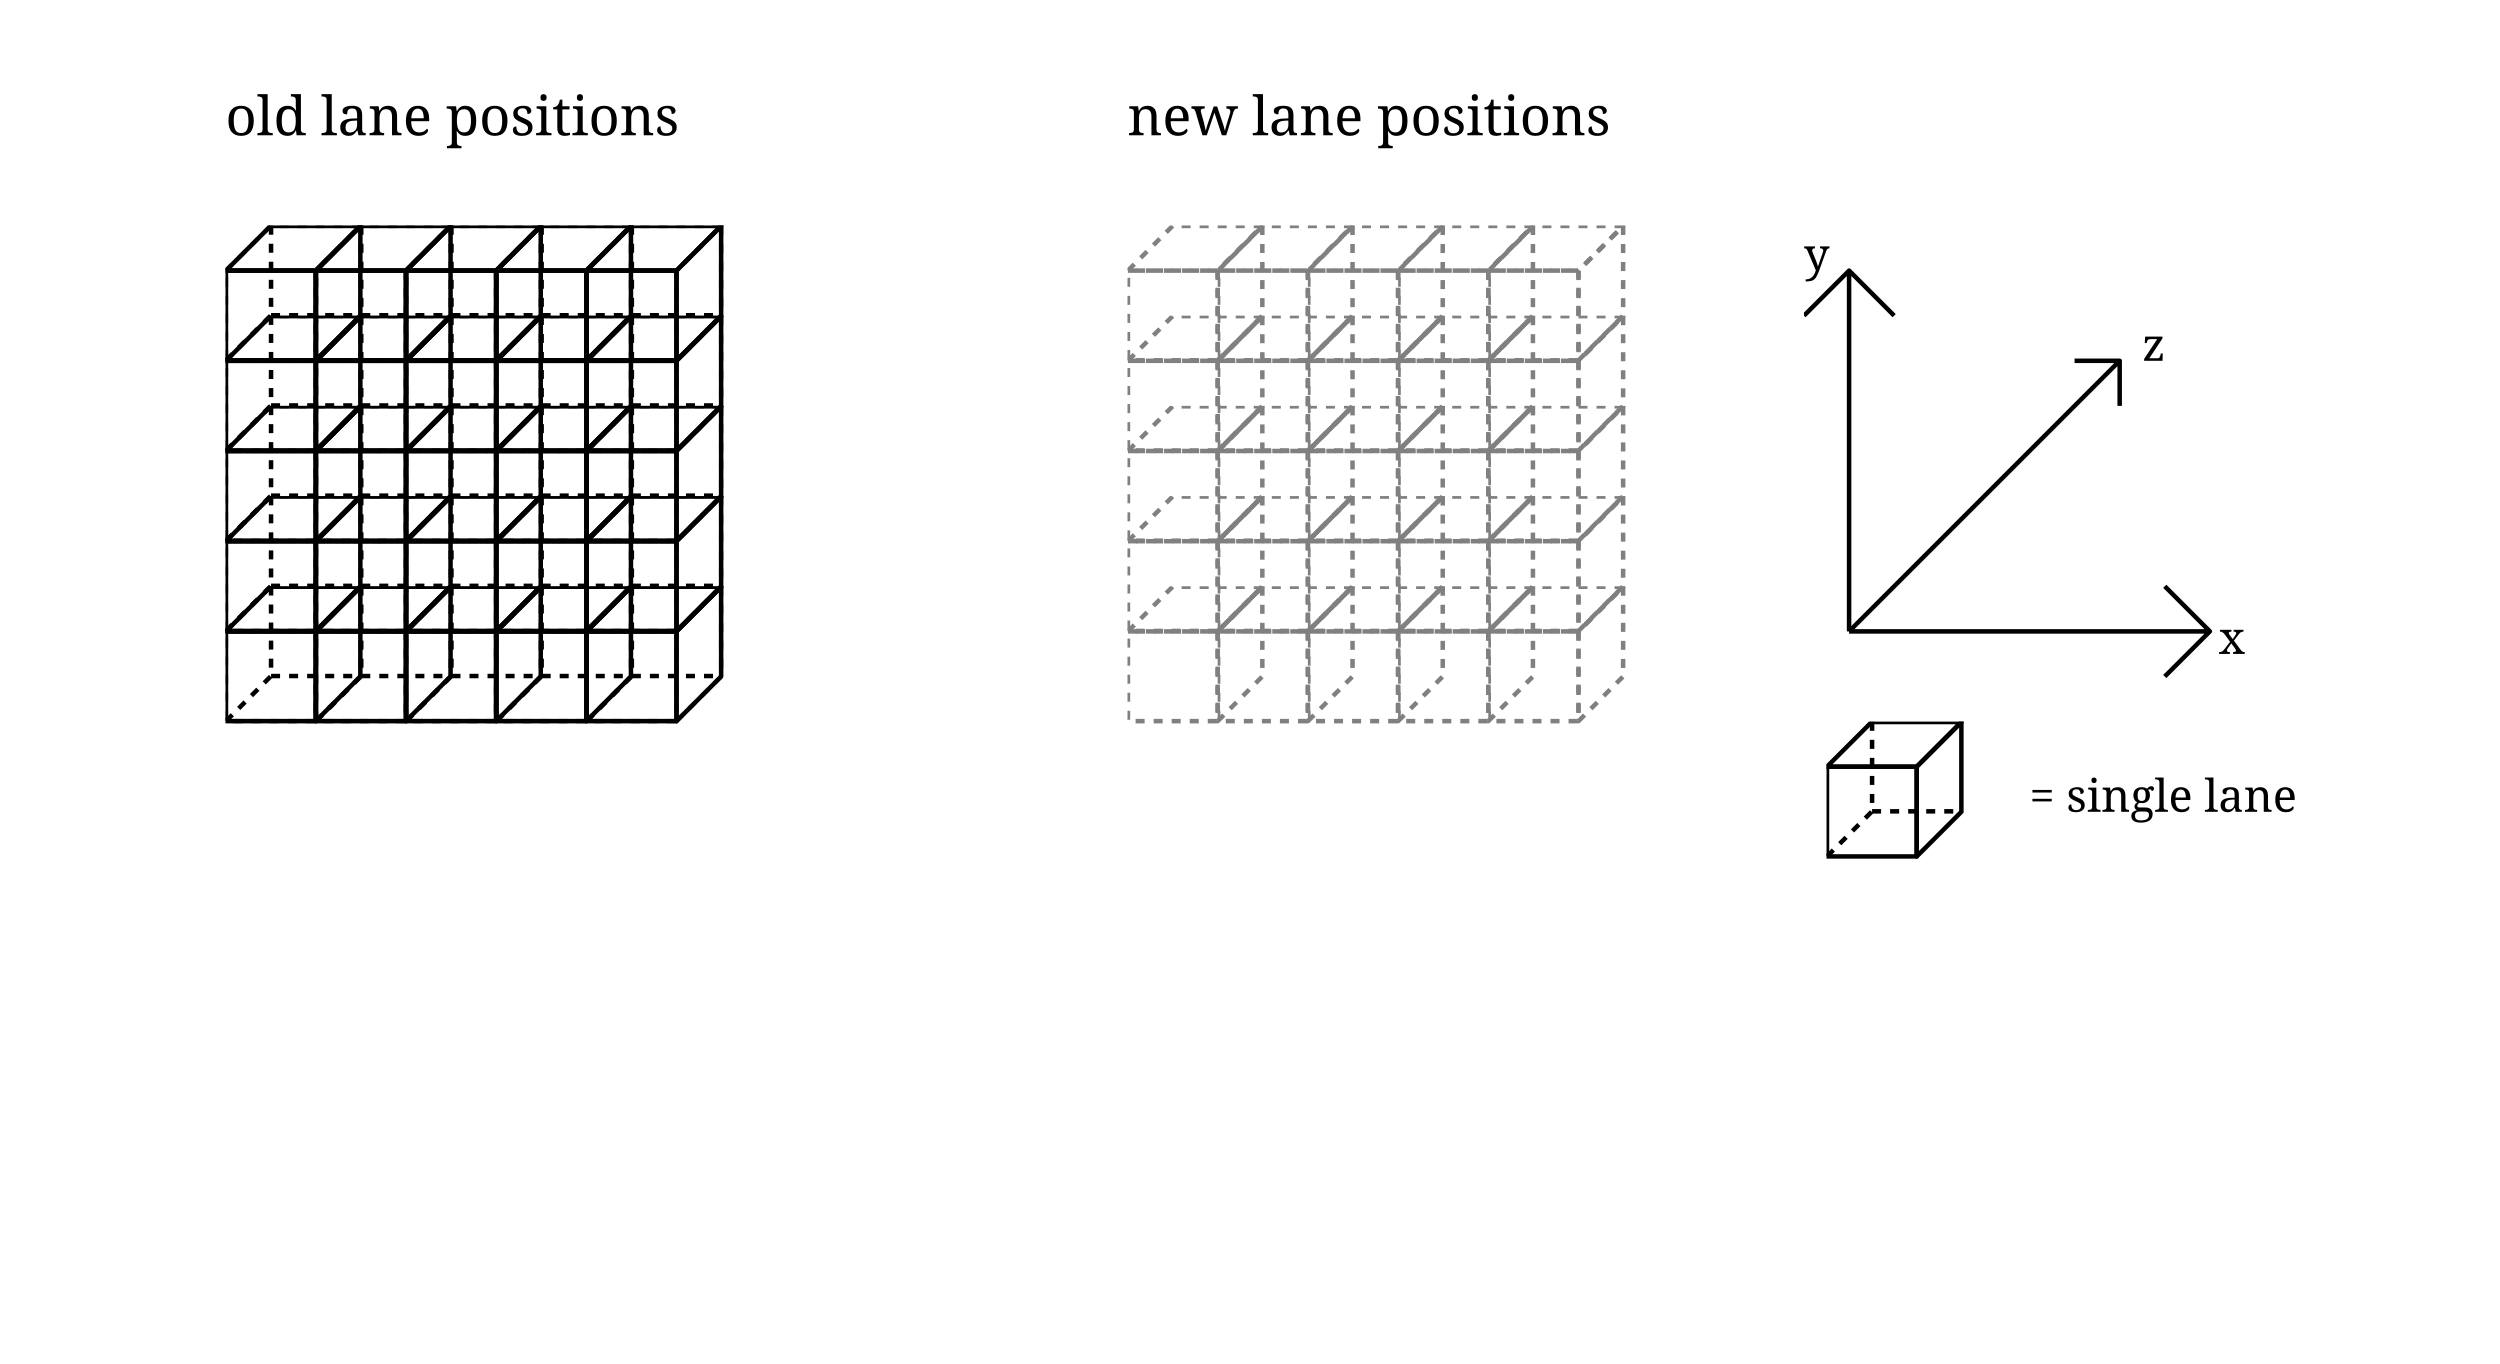
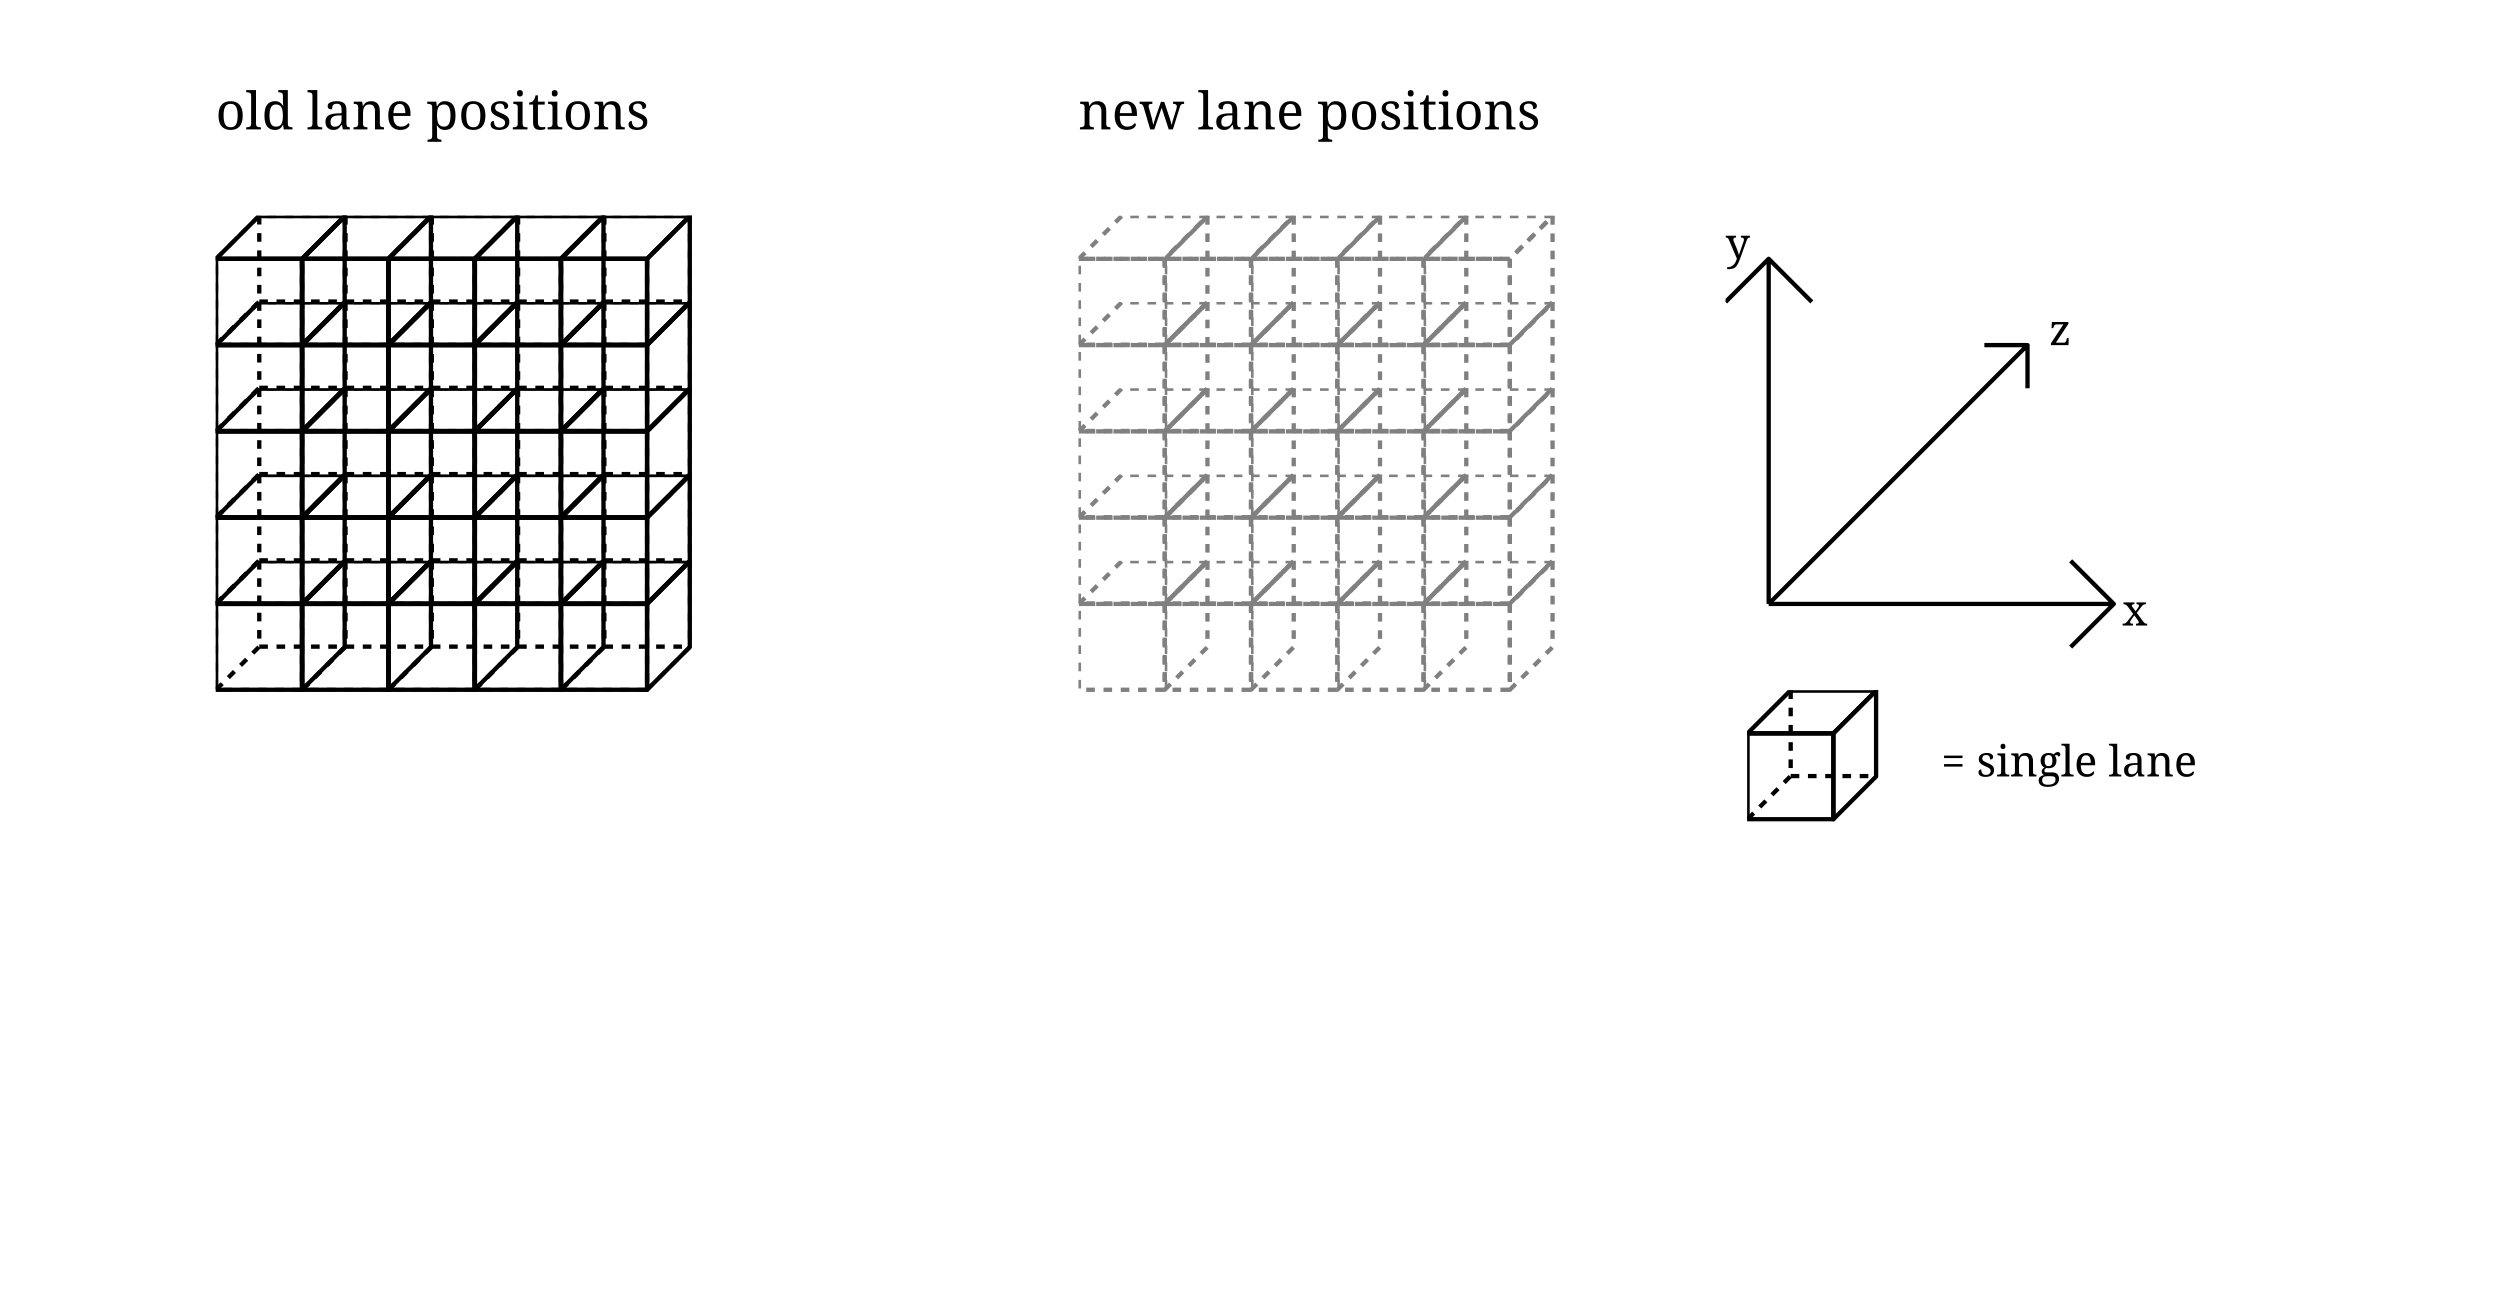
- <svg xmlns="http://www.w3.org/2000/svg" xmlns:xlink="http://www.w3.org/1999/xlink" width="220mm" height="120mm" id="svg2">
+ <svg xmlns="http://www.w3.org/2000/svg" xmlns:xlink="http://www.w3.org/1999/xlink" width="230mm" height="120mm" id="svg2">
  <defs id="defs4">
    <svg width="30" height="30" id="bit" stroke-dasharray="2, 2" stroke="grey">
      <rect y="10" x="0.1" width="19.9" height="19.9" />
      <polygon points="0.1 10, 10 0.1, 29.9 0.1, 20 10" />
      <polygon points="29.9 0.1, 29.9 20, 20 29.9, 20 10" />
    </svg>
    <svg width="30" height="30" id="bit2" stroke="black">
      <rect y="10" x="0.1" width="19.9" height="19.9" />
      <polygon points="0.1 10, 10 0.1, 29.9 0.1, 20 10" />
      <polygon points="29.9 0.1, 29.9 20, 20 29.9, 20 10" />
      <path d="M 0.1 29.9 l 10 -10 0 -20 m 0 20 l 20 0" stroke-dasharray="2, 2" />
    </svg>
    <path id="arrow0" d="m 0 0 l 50 0 -4 -4 m 4 4 l -4 4" stroke="black" />
    <path id="arrow1" d="m 0 0 l 20 0 -4 -4 m 4 4 l -4 4" stroke="black" />
    <svg width="100" height="100" id="lane">
      <use xlink:href="#bit2" x="70" y="0" />
      <use xlink:href="#bit2" x="60" y="10" />
      <use xlink:href="#bit2" x="50" y="20" />
      <use xlink:href="#bit2" x="40" y="30" />
      <use xlink:href="#bit2" x="30" y="40" />
      <use xlink:href="#bit2" x="20" y="50" />
      <use xlink:href="#bit2" x="10" y="60" />
      <use xlink:href="#bit2" x="0" y="70" />
    </svg>
    <svg width="180" height="100" id="plane">
      <use xlink:href="#lane" x="0" y="0" />
      <use xlink:href="#lane" x="20" y="0" />
      <use xlink:href="#lane" x="40" y="0" />
      <use xlink:href="#lane" x="60" y="0" />
      <use xlink:href="#lane" x="80" y="0" />
    </svg>
    <svg width="180" height="180" id="state">
      <use xlink:href="#plane" x="0" y="80" />
      <use xlink:href="#plane" x="0" y="60" />
      <use xlink:href="#plane" x="0" y="40" />
      <use xlink:href="#plane" x="0" y="20" />
      <use xlink:href="#plane" x="0" y="0" />
    </svg>
    <svg width="110" height="30" id="row">
      <use xlink:href="#bit" x="0" y="0" />
      <use xlink:href="#bit" x="20" y="0" />
      <use xlink:href="#bit" x="40" y="0" />
      <use xlink:href="#bit" x="60" y="0" />
      <use xlink:href="#bit" x="80" y="0" />
    </svg>
    <svg width="30" height="110" id="column">
      <use xlink:href="#bit2" x="0" y="80" />
      <use xlink:href="#bit2" x="0" y="60" />
      <use xlink:href="#bit2" x="0" y="40" />
      <use xlink:href="#bit2" x="0" y="20" />
      <use xlink:href="#bit2" x="0" y="0" />
    </svg>
    <svg width="110" height="110" id="slice">
      <use xlink:href="#row" x="0" y="80" />
      <use xlink:href="#row" x="0" y="60" />
      <use xlink:href="#row" x="0" y="40" />
      <use xlink:href="#row" x="0" y="20" />
      <use xlink:href="#row" x="0" y="0" />
    </svg>
    <svg width="100" height="180" id="sheet">
      <use xlink:href="#lane" x="0" y="80" />
      <use xlink:href="#lane" x="0" y="60" />
      <use xlink:href="#lane" x="0" y="40" />
      <use xlink:href="#lane" x="0" y="20" />
      <use xlink:href="#lane" x="0" y="0" />
    </svg>
    <svg id="xor" width="20" height="20">
      <circle cx="10" cy="10" r="8" stroke="red" stroke-width="2" />
      <path d="M 10 2 l 0 16 M 2 10 l 16 0" stroke="red" stroke-width="2" />
    </svg>
  </defs>
  <g style="fill:none;fill-rule:evenodd;stroke:none;stroke-width:1px;stroke-linecap:butt;stroke-linejoin:round;stroke-opacity:1" id="g2383" transform="scale(1.5)">
    <rect x="0" y="0" width="600" height="400" fill="white" />
    <text fill="black" x="50" y="30" style="font-size:12px;font-family:'serif';">
    old lane positions
    </text>
    <use xlink:href="#slice" x="50" y="50" />
    <text fill="black" x="250" y="30" style="font-size:12px;font-family:'serif';">
    new lane positions
    </text>
    <use xlink:href="#slice" x="250" y="50" />
    <use xlink:href="#bit2" x="50" y="50">
      <animate attributeName="x" from="50" to="330" fill="freeze" dur="4" begin="1" />
    </use>
    <use xlink:href="#bit2" x="70" y="70">
      <animate attributeName="x" from="70" to="310" fill="freeze" dur="4" begin="1" />
    </use>
    <use xlink:href="#bit2" x="90" y="90">
      <animate attributeName="x" from="90" to="290" fill="freeze" dur="4" begin="1" />
    </use>
    <use xlink:href="#bit2" x="110" y="110">
      <animate attributeName="x" from="110" to="270" fill="freeze" dur="4" begin="1" />
    </use>
    <use xlink:href="#bit2" x="130" y="130">
      <animate attributeName="x" from="130" to="250" fill="freeze" dur="4" begin="1" />
    </use>
    <use xlink:href="#bit2" x="130" y="50">
      <animate attributeName="x" from="130" to="330" fill="freeze" dur="4" begin="6" />
      <animate attributeName="y" from="50" to="90" fill="freeze" dur="4" begin="6" />
    </use>
    <use xlink:href="#bit2" x="110" y="70">
      <animate attributeName="x" from="110" to="310" fill="freeze" dur="4" begin="6" />
      <animate attributeName="y" from="70" to="90" fill="freeze" dur="4" begin="6" />
    </use>
    <use xlink:href="#bit2" x="70" y="110">
      <animate attributeName="x" from="70" to="270" fill="freeze" dur="4" begin="6" />
      <animate attributeName="y" from="110" to="90" fill="freeze" dur="4" begin="6" />
    </use>
    <use xlink:href="#bit2" x="50" y="130">
      <animate attributeName="x" from="50" to="250" fill="freeze" dur="4" begin="6" />
      <animate attributeName="y" from="130" to="90" fill="freeze" dur="4" begin="6" />
    </use>
    <use xlink:href="#bit2" x="50" y="90">
      <animate attributeName="x" from="50" to="290" fill="freeze" dur="4" begin="11" />
      <animate attributeName="y" from="90" to="70" fill="freeze" dur="4" begin="11" />
    </use>
    <use xlink:href="#bit2" x="70" y="90">
      <animate attributeName="x" from="70" to="290" fill="freeze" dur="4" begin="11" />
      <animate attributeName="y" from="90" to="130" fill="freeze" dur="4" begin="11" />
    </use>
    <use xlink:href="#bit2" x="110" y="90">
      <animate attributeName="x" from="110" to="290" fill="freeze" dur="4" begin="11" />
      <animate attributeName="y" from="90" to="50" fill="freeze" dur="4" begin="11" />
    </use>
    <use xlink:href="#bit2" x="130" y="90">
      <animate attributeName="x" from="130" to="290" fill="freeze" dur="4" begin="11" />
      <animate attributeName="y" from="90" to="110" fill="freeze" dur="4" begin="11" />
    </use>
    <use xlink:href="#bit2" x="90" y="50">
      <animate attributeName="x" from="90" to="330" fill="freeze" dur="4" begin="16" />
      <animate attributeName="y" from="50" to="70" fill="freeze" dur="4" begin="16" />
    </use>
    <use xlink:href="#bit2" x="90" y="70">
      <animate attributeName="x" from="90" to="310" fill="freeze" dur="4" begin="16" />
      <animate attributeName="y" from="70" to="130" fill="freeze" dur="4" begin="16" />
    </use>
    <use xlink:href="#bit2" x="90" y="110">
      <animate attributeName="x" from="90" to="270" fill="freeze" dur="4" begin="16" />
      <animate attributeName="y" from="110" to="50" fill="freeze" dur="4" begin="16" />
    </use>
    <use xlink:href="#bit2" x="90" y="130">
      <animate attributeName="x" from="90" to="250" fill="freeze" dur="4" begin="16" />
      <animate attributeName="y" from="130" to="110" fill="freeze" dur="4" begin="16" />
    </use>
    <use xlink:href="#bit2" x="70" y="50">
      <animate attributeName="x" from="70" to="330" fill="freeze" dur="4" begin="21" />
      <animate attributeName="y" from="50" to="110" fill="freeze" dur="4" begin="21" />
    </use>
    <use xlink:href="#bit2" x="130" y="70">
      <animate attributeName="x" from="130" to="310" fill="freeze" dur="4" begin="21" />
      <animate attributeName="y" from="70" to="50" fill="freeze" dur="4" begin="21" />
    </use>
    <use xlink:href="#bit2" x="50" y="110">
      <animate attributeName="x" from="50" to="270" fill="freeze" dur="4" begin="21" />
      <animate attributeName="y" from="110" to="130" fill="freeze" dur="4" begin="21" />
    </use>
    <use xlink:href="#bit2" x="110" y="130">
      <animate attributeName="x" from="110" to="250" fill="freeze" dur="4" begin="21" />
      <animate attributeName="y" from="130" to="70" fill="freeze" dur="4" begin="21" />
    </use>
    <use xlink:href="#bit2" x="110" y="50">
      <animate attributeName="x" from="110" to="330" fill="freeze" dur="4" begin="26" />
      <animate attributeName="y" from="50" to="130" fill="freeze" dur="4" begin="26" />
    </use>
    <use xlink:href="#bit2" x="50" y="70">
      <animate attributeName="x" from="50" to="310" fill="freeze" dur="4" begin="26" />
      <animate attributeName="y" from="70" to="110" fill="freeze" dur="4" begin="26" />
    </use>
    <use xlink:href="#bit2" x="130" y="110">
      <animate attributeName="x" from="130" to="270" fill="freeze" dur="4" begin="26" />
      <animate attributeName="y" from="110" to="70" fill="freeze" dur="4" begin="26" />
    </use>
    <use xlink:href="#bit2" x="70" y="130">
      <animate attributeName="x" from="70" to="250" fill="freeze" dur="4" begin="26" />
      <animate attributeName="y" from="130" to="50" fill="freeze" dur="4" begin="26" />
    </use>
-     <svg x="400" y="50" width="150" height="150">
+     <svg x="400" y="50" width="180" height="150">
      <path d="M 10 90 l 0 -80 l -10 10 m 10 -10 l 10 10" stroke="black" />
      <text fill="black" x="0" y="10" style="font-size:10px;font-family:'serif';">
y
</text>
      <path d="M 10 90 l 80 0 l -10 -10 m 10 10 l -10 10" stroke="black" />
      <text fill="black" x="92" y="95" style="font-size:10px;font-family:'serif';">
x
</text>
      <path d="M 10 90 l 60 -60 l -10 0 m 10 0 l 0 10" stroke="black" />
      <text fill="black" x="75" y="30" style="font-size:10px;font-family:'serif';">
z
</text>
      <use xlink:href="#bit2" x="5" y="110" />
      <text fill="black" x="50" y="130" style="font-size:10px;font-family:'serif';">
= single lane
</text>
    </svg>
  </g>
</svg>
